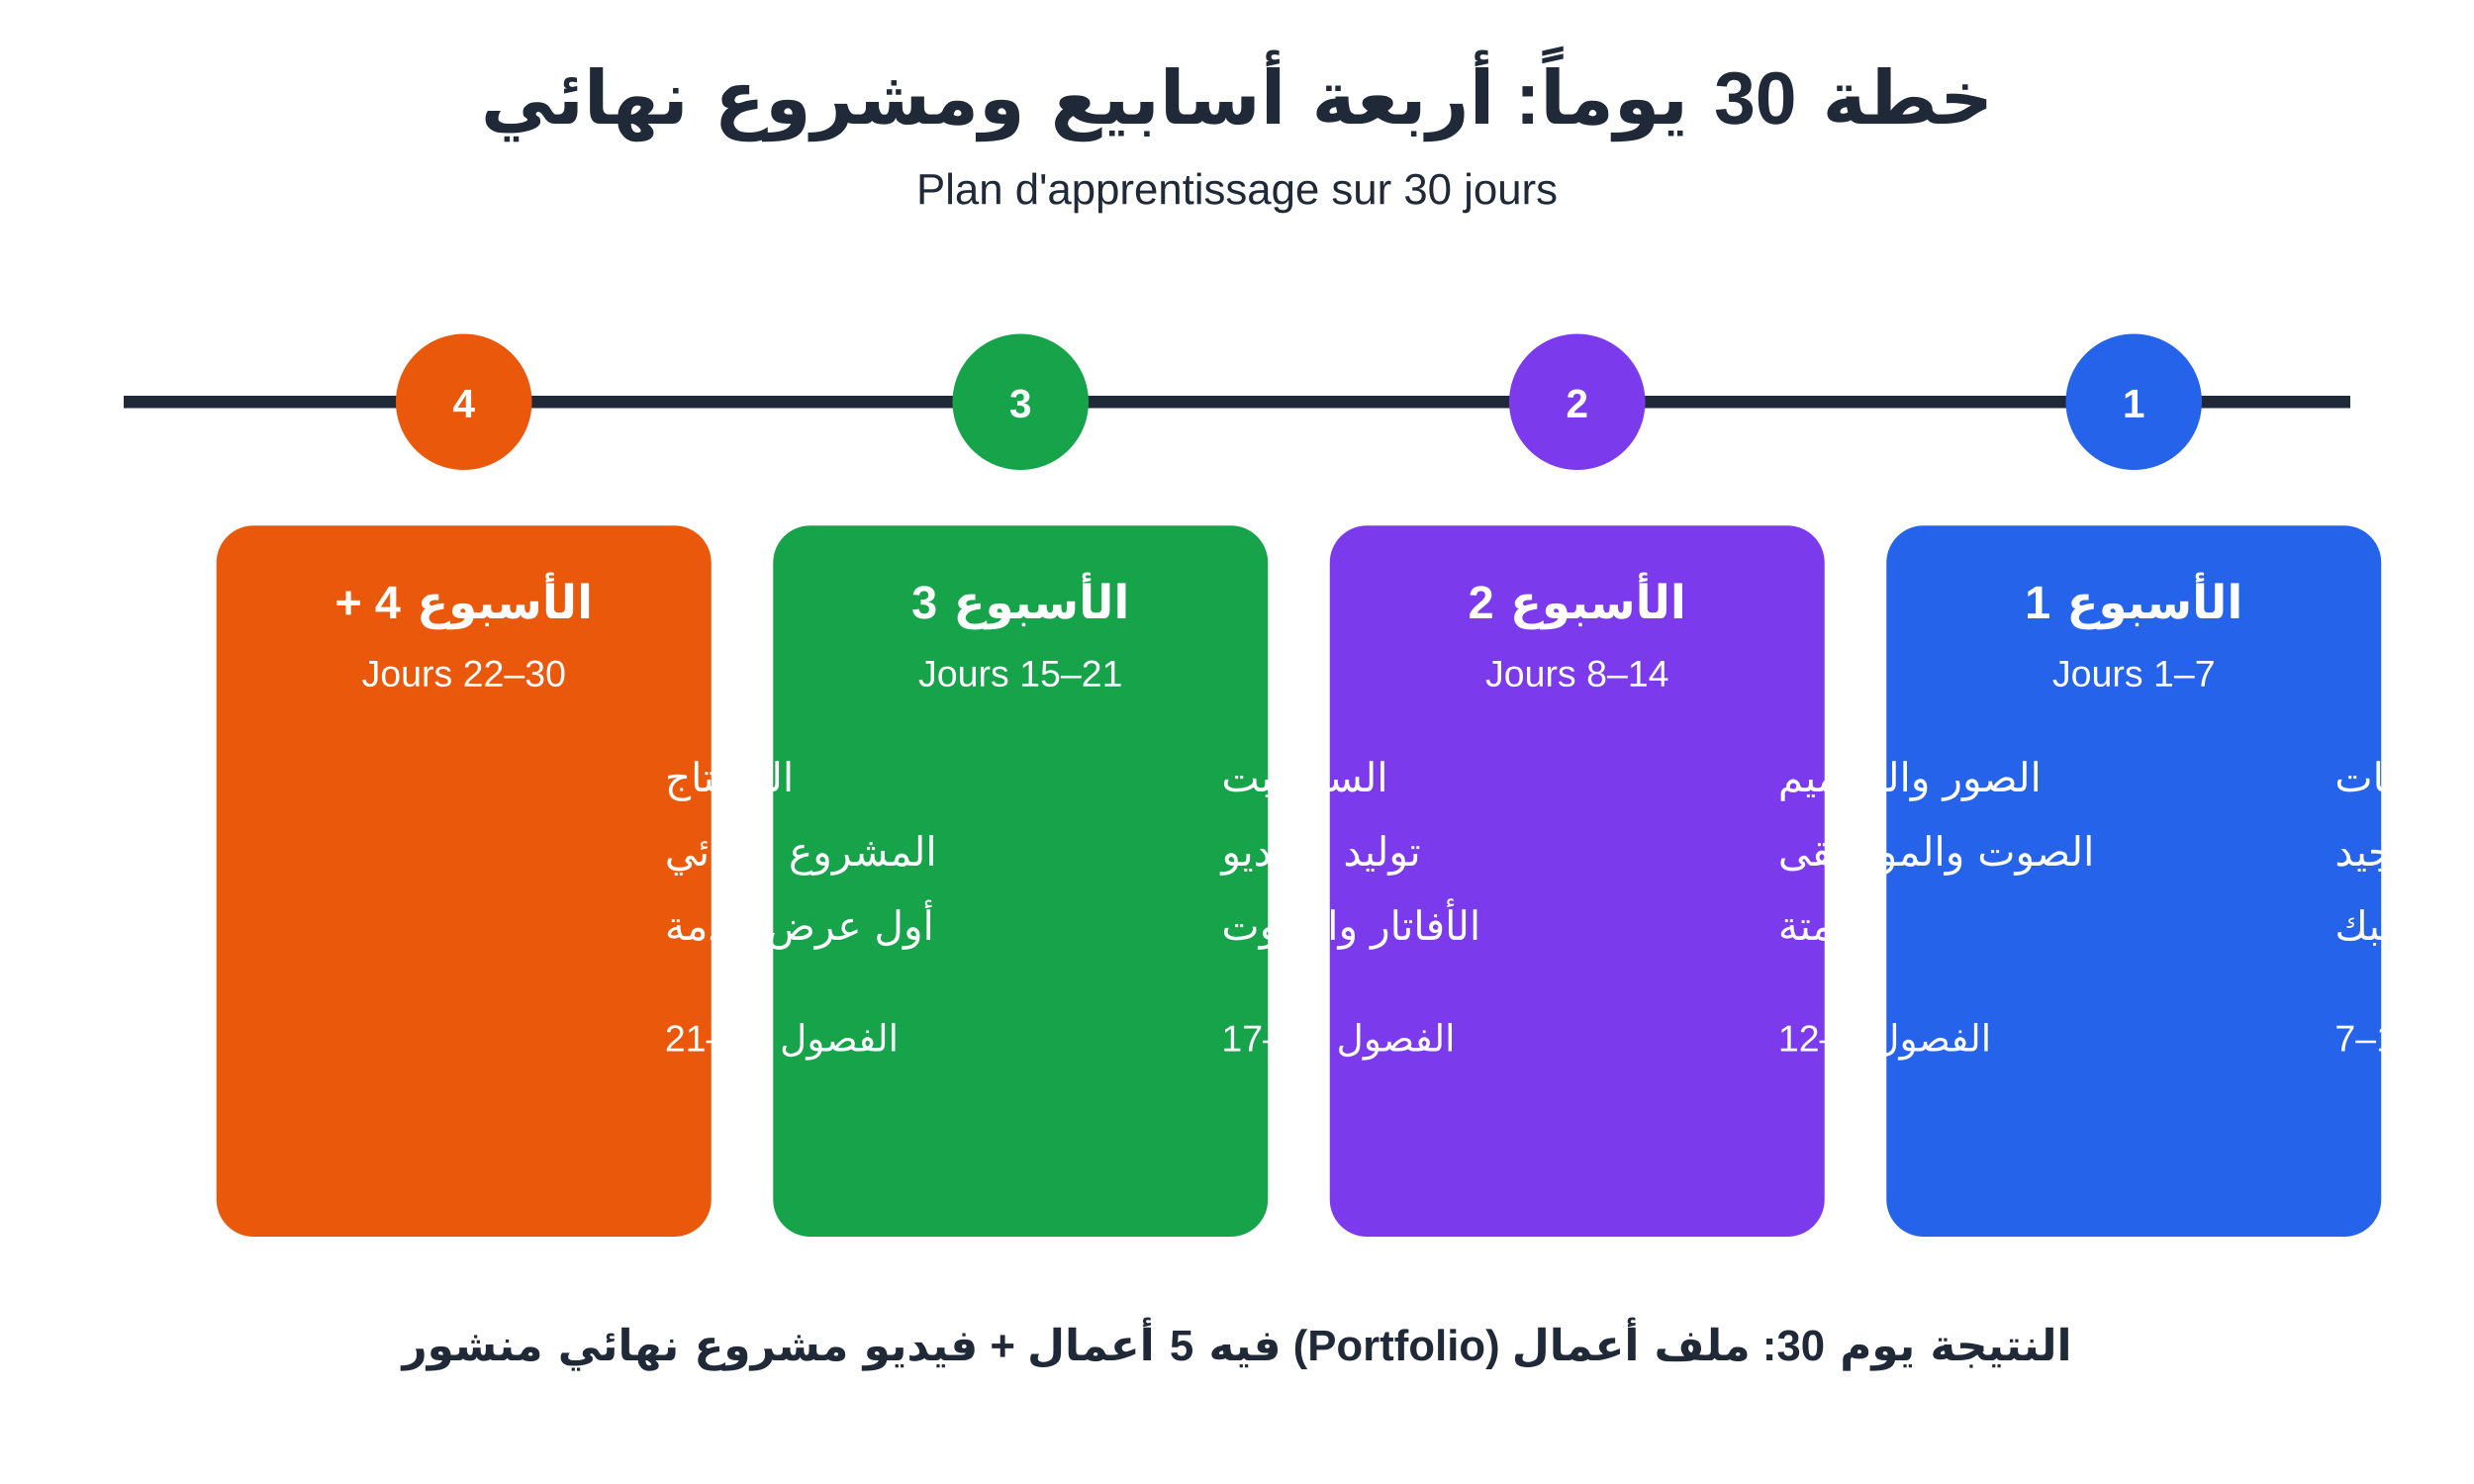
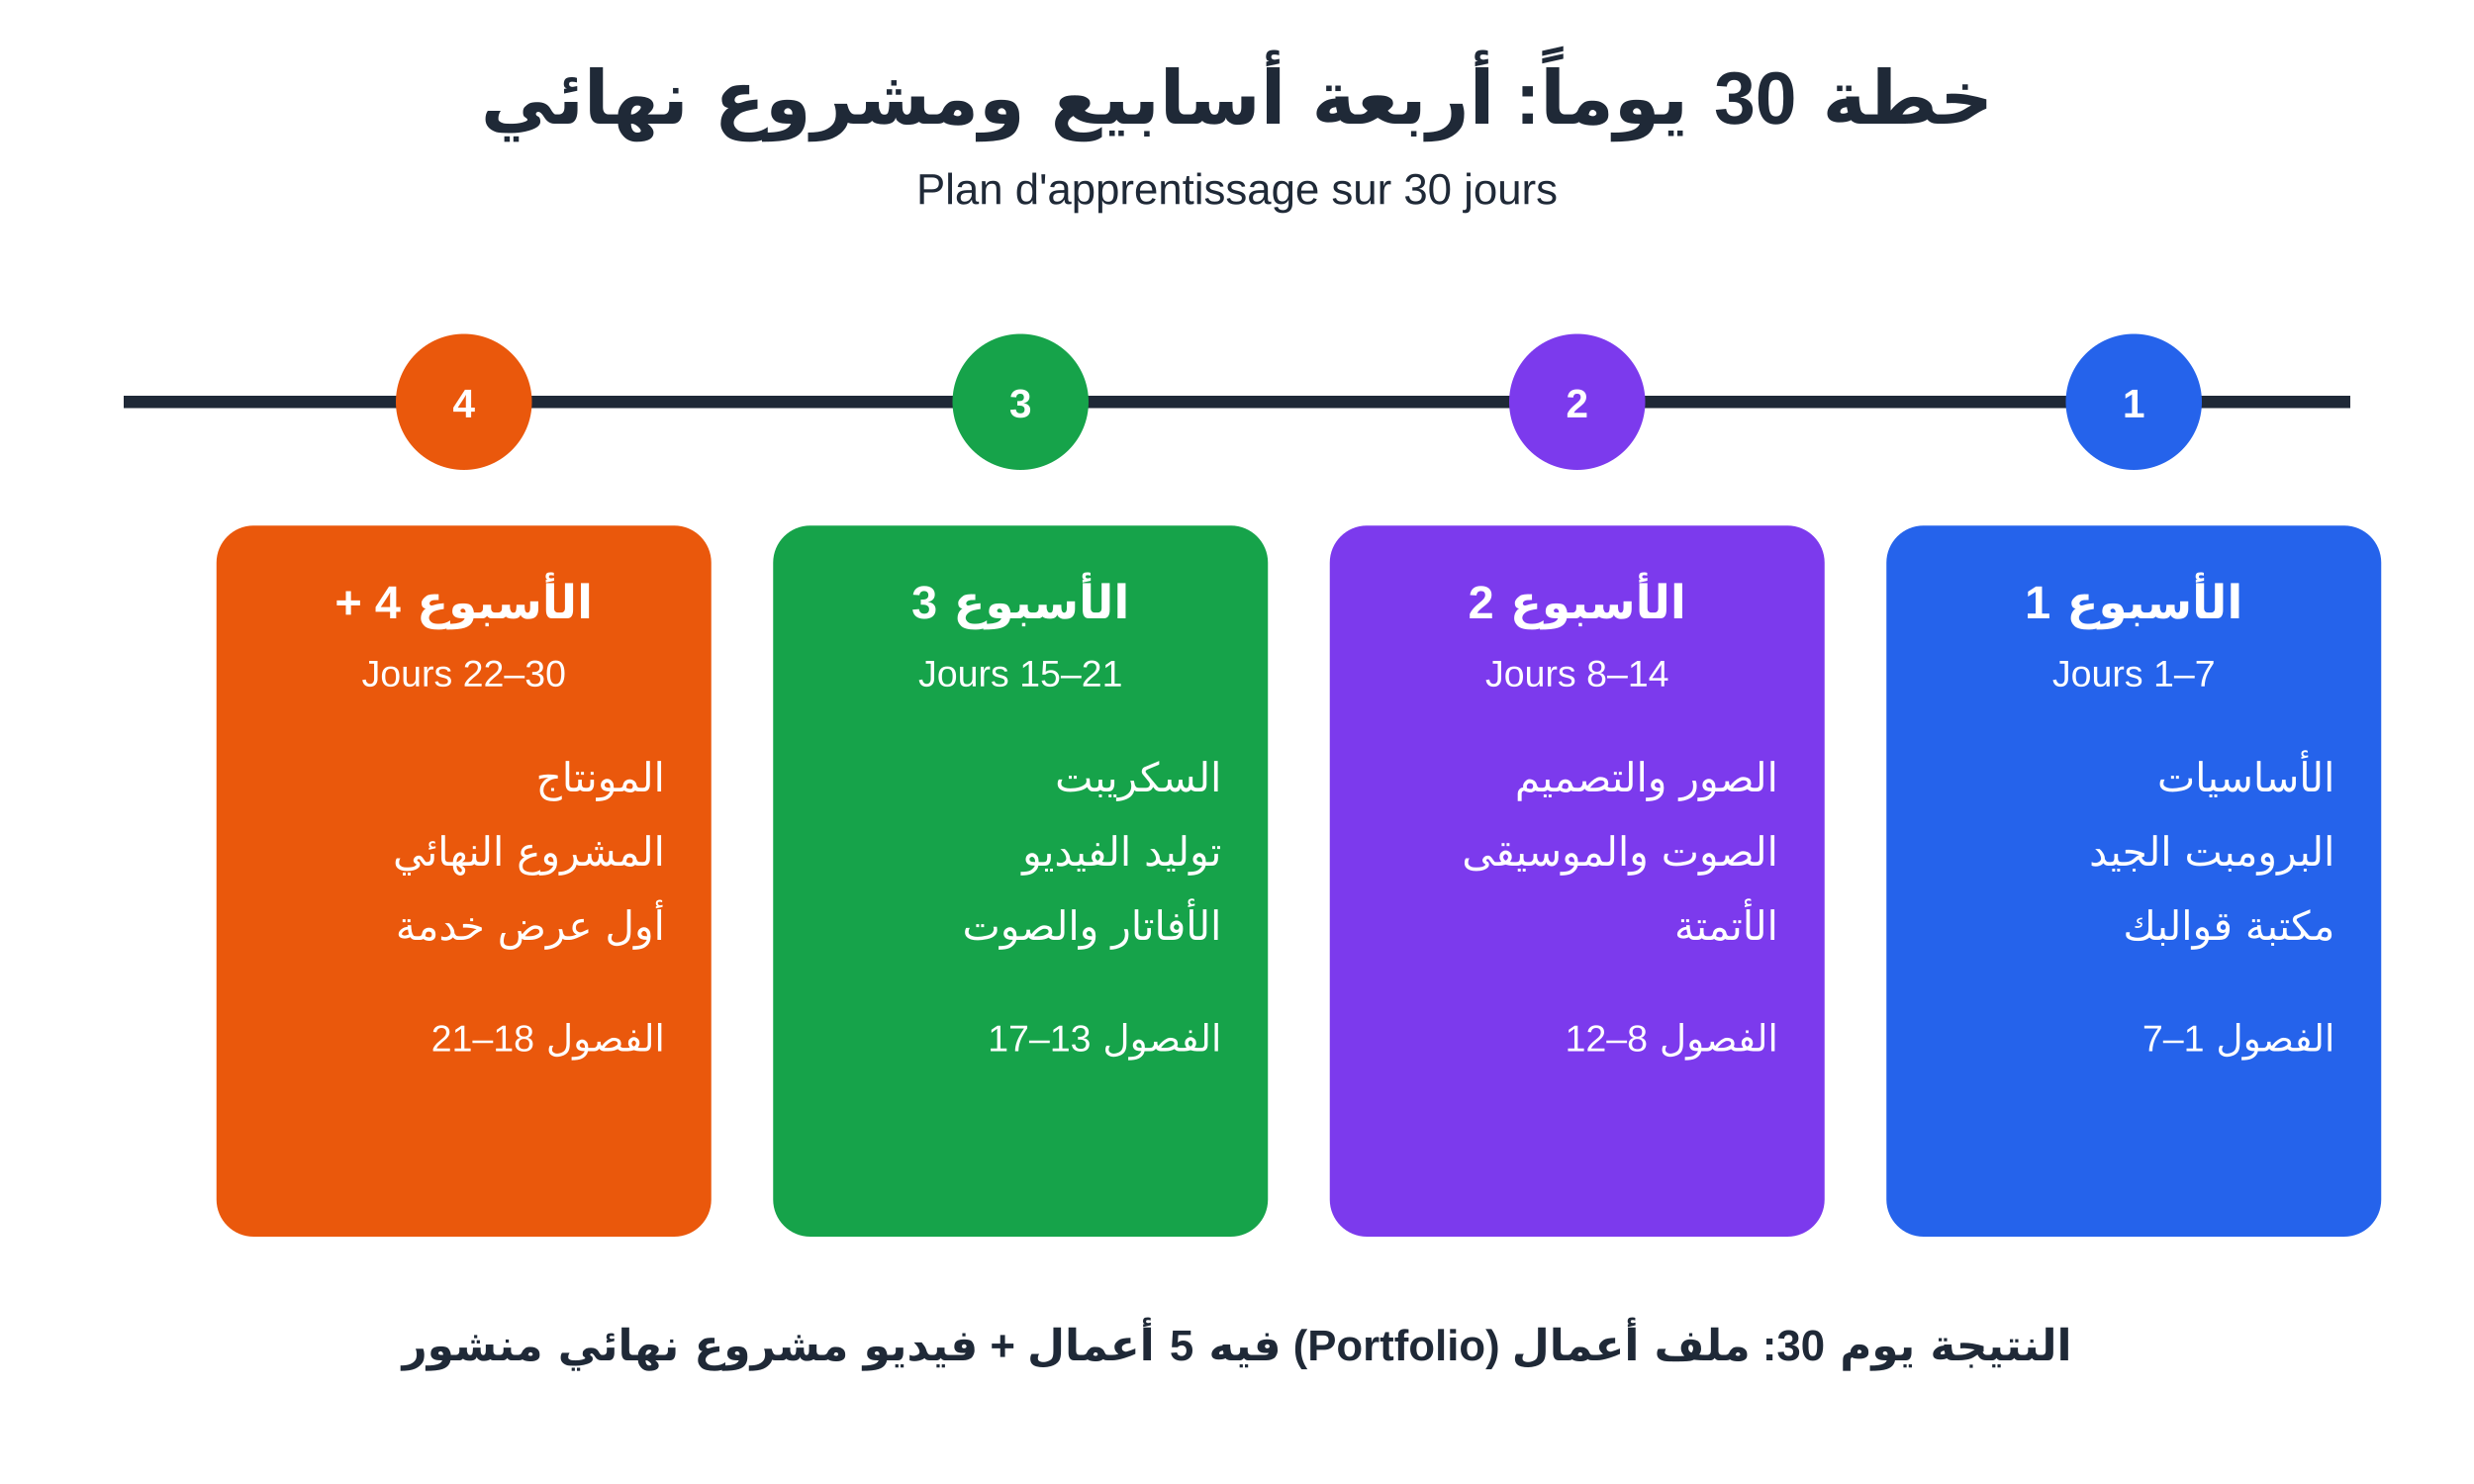
<svg xmlns="http://www.w3.org/2000/svg" viewBox="0 0 800 480" width="800" height="480" font-family="Tahoma, Arial, sans-serif">
  <rect width="100%" height="100%" fill="#ffffff" />
  <text x="400" y="40" text-anchor="middle" font-size="24" font-weight="bold" fill="#1f2937" direction="rtl">خطة 30 يوماً: أربعة أسابيع ومشروع نهائي</text>
  <text x="400" y="66" text-anchor="middle" font-size="14" fill="#1f2937">Plan d'apprentissage sur 30 jours</text>
  <line x1="760" y1="130" x2="40" y2="130" stroke="#1f2937" stroke-width="4" />
  <g font-size="13" fill="#ffffff">
    <circle cx="690" cy="130" r="22" fill="#2563eb" />
    <text x="690" y="135" text-anchor="middle" font-weight="bold">1</text>
    <circle cx="510" cy="130" r="22" fill="#7c3aed" />
    <text x="510" y="135" text-anchor="middle" font-weight="bold">2</text>
    <circle cx="330" cy="130" r="22" fill="#16a34a" />
    <text x="330" y="135" text-anchor="middle" font-weight="bold">3</text>
    <circle cx="150" cy="130" r="22" fill="#ea580c" />
    <text x="150" y="135" text-anchor="middle" font-weight="bold">4</text>
  </g>
  <rect x="610" y="170" width="160" height="230" rx="12" fill="#2563eb" />
  <text x="690" y="200" text-anchor="middle" font-size="15" font-weight="bold" fill="#ffffff" direction="rtl">الأسبوع 1</text>
  <text x="690" y="222" text-anchor="middle" font-size="12" fill="#ffffff">Jours 1–7</text>
-   <text x="755" y="256" text-anchor="end" font-size="13" fill="#ffffff" direction="rtl">الأساسيات</text>
-   <text x="755" y="280" text-anchor="end" font-size="13" fill="#ffffff" direction="rtl">البرومبت الجيد</text>
-   <text x="755" y="304" text-anchor="end" font-size="13" fill="#ffffff" direction="rtl">مكتبة قوالبك</text>
-   <text x="755" y="340" text-anchor="end" font-size="12" fill="#ffffff" direction="rtl">الفصول 1–7</text>
+   <text x="755" y="256" text-anchor="start" font-size="13" fill="#ffffff" direction="rtl">الأساسيات</text>
+   <text x="755" y="280" text-anchor="start" font-size="13" fill="#ffffff" direction="rtl">البرومبت الجيد</text>
+   <text x="755" y="304" text-anchor="start" font-size="13" fill="#ffffff" direction="rtl">مكتبة قوالبك</text>
+   <text x="755" y="340" text-anchor="start" font-size="12" fill="#ffffff" direction="rtl">الفصول 1–7</text>
  <rect x="430" y="170" width="160" height="230" rx="12" fill="#7c3aed" />
  <text x="510" y="200" text-anchor="middle" font-size="15" font-weight="bold" fill="#ffffff" direction="rtl">الأسبوع 2</text>
  <text x="510" y="222" text-anchor="middle" font-size="12" fill="#ffffff">Jours 8–14</text>
-   <text x="575" y="256" text-anchor="end" font-size="13" fill="#ffffff" direction="rtl">الصور والتصميم</text>
-   <text x="575" y="280" text-anchor="end" font-size="13" fill="#ffffff" direction="rtl">الصوت والموسيقى</text>
-   <text x="575" y="304" text-anchor="end" font-size="13" fill="#ffffff" direction="rtl">الأتمتة</text>
-   <text x="575" y="340" text-anchor="end" font-size="12" fill="#ffffff" direction="rtl">الفصول 8–12</text>
+   <text x="575" y="256" text-anchor="start" font-size="13" fill="#ffffff" direction="rtl">الصور والتصميم</text>
+   <text x="575" y="280" text-anchor="start" font-size="13" fill="#ffffff" direction="rtl">الصوت والموسيقى</text>
+   <text x="575" y="304" text-anchor="start" font-size="13" fill="#ffffff" direction="rtl">الأتمتة</text>
+   <text x="575" y="340" text-anchor="start" font-size="12" fill="#ffffff" direction="rtl">الفصول 8–12</text>
  <rect x="250" y="170" width="160" height="230" rx="12" fill="#16a34a" />
  <text x="330" y="200" text-anchor="middle" font-size="15" font-weight="bold" fill="#ffffff" direction="rtl">الأسبوع 3</text>
  <text x="330" y="222" text-anchor="middle" font-size="12" fill="#ffffff">Jours 15–21</text>
-   <text x="395" y="256" text-anchor="end" font-size="13" fill="#ffffff" direction="rtl">السكريبت</text>
-   <text x="395" y="280" text-anchor="end" font-size="13" fill="#ffffff" direction="rtl">توليد الفيديو</text>
-   <text x="395" y="304" text-anchor="end" font-size="13" fill="#ffffff" direction="rtl">الأفاتار والصوت</text>
-   <text x="395" y="340" text-anchor="end" font-size="12" fill="#ffffff" direction="rtl">الفصول 13–17</text>
+   <text x="395" y="256" text-anchor="start" font-size="13" fill="#ffffff" direction="rtl">السكريبت</text>
+   <text x="395" y="280" text-anchor="start" font-size="13" fill="#ffffff" direction="rtl">توليد الفيديو</text>
+   <text x="395" y="304" text-anchor="start" font-size="13" fill="#ffffff" direction="rtl">الأفاتار والصوت</text>
+   <text x="395" y="340" text-anchor="start" font-size="12" fill="#ffffff" direction="rtl">الفصول 13–17</text>
  <rect x="70" y="170" width="160" height="230" rx="12" fill="#ea580c" />
  <text x="150" y="200" text-anchor="middle" font-size="15" font-weight="bold" fill="#ffffff" direction="rtl">الأسبوع 4 +</text>
  <text x="150" y="222" text-anchor="middle" font-size="12" fill="#ffffff">Jours 22–30</text>
-   <text x="215" y="256" text-anchor="end" font-size="13" fill="#ffffff" direction="rtl">المونتاج</text>
-   <text x="215" y="280" text-anchor="end" font-size="13" fill="#ffffff" direction="rtl">المشروع النهائي</text>
-   <text x="215" y="304" text-anchor="end" font-size="13" fill="#ffffff" direction="rtl">أول عرض خدمة</text>
-   <text x="215" y="340" text-anchor="end" font-size="12" fill="#ffffff" direction="rtl">الفصول 18–21</text>
+   <text x="215" y="256" text-anchor="start" font-size="13" fill="#ffffff" direction="rtl">المونتاج</text>
+   <text x="215" y="280" text-anchor="start" font-size="13" fill="#ffffff" direction="rtl">المشروع النهائي</text>
+   <text x="215" y="304" text-anchor="start" font-size="13" fill="#ffffff" direction="rtl">أول عرض خدمة</text>
+   <text x="215" y="340" text-anchor="start" font-size="12" fill="#ffffff" direction="rtl">الفصول 18–21</text>
  <text x="400" y="440" text-anchor="middle" font-size="14" font-weight="bold" fill="#1f2937" direction="rtl">النتيجة يوم 30: ملف أعمال (Portfolio) فيه 5 أعمال + فيديو مشروع نهائي منشور</text>
</svg>
